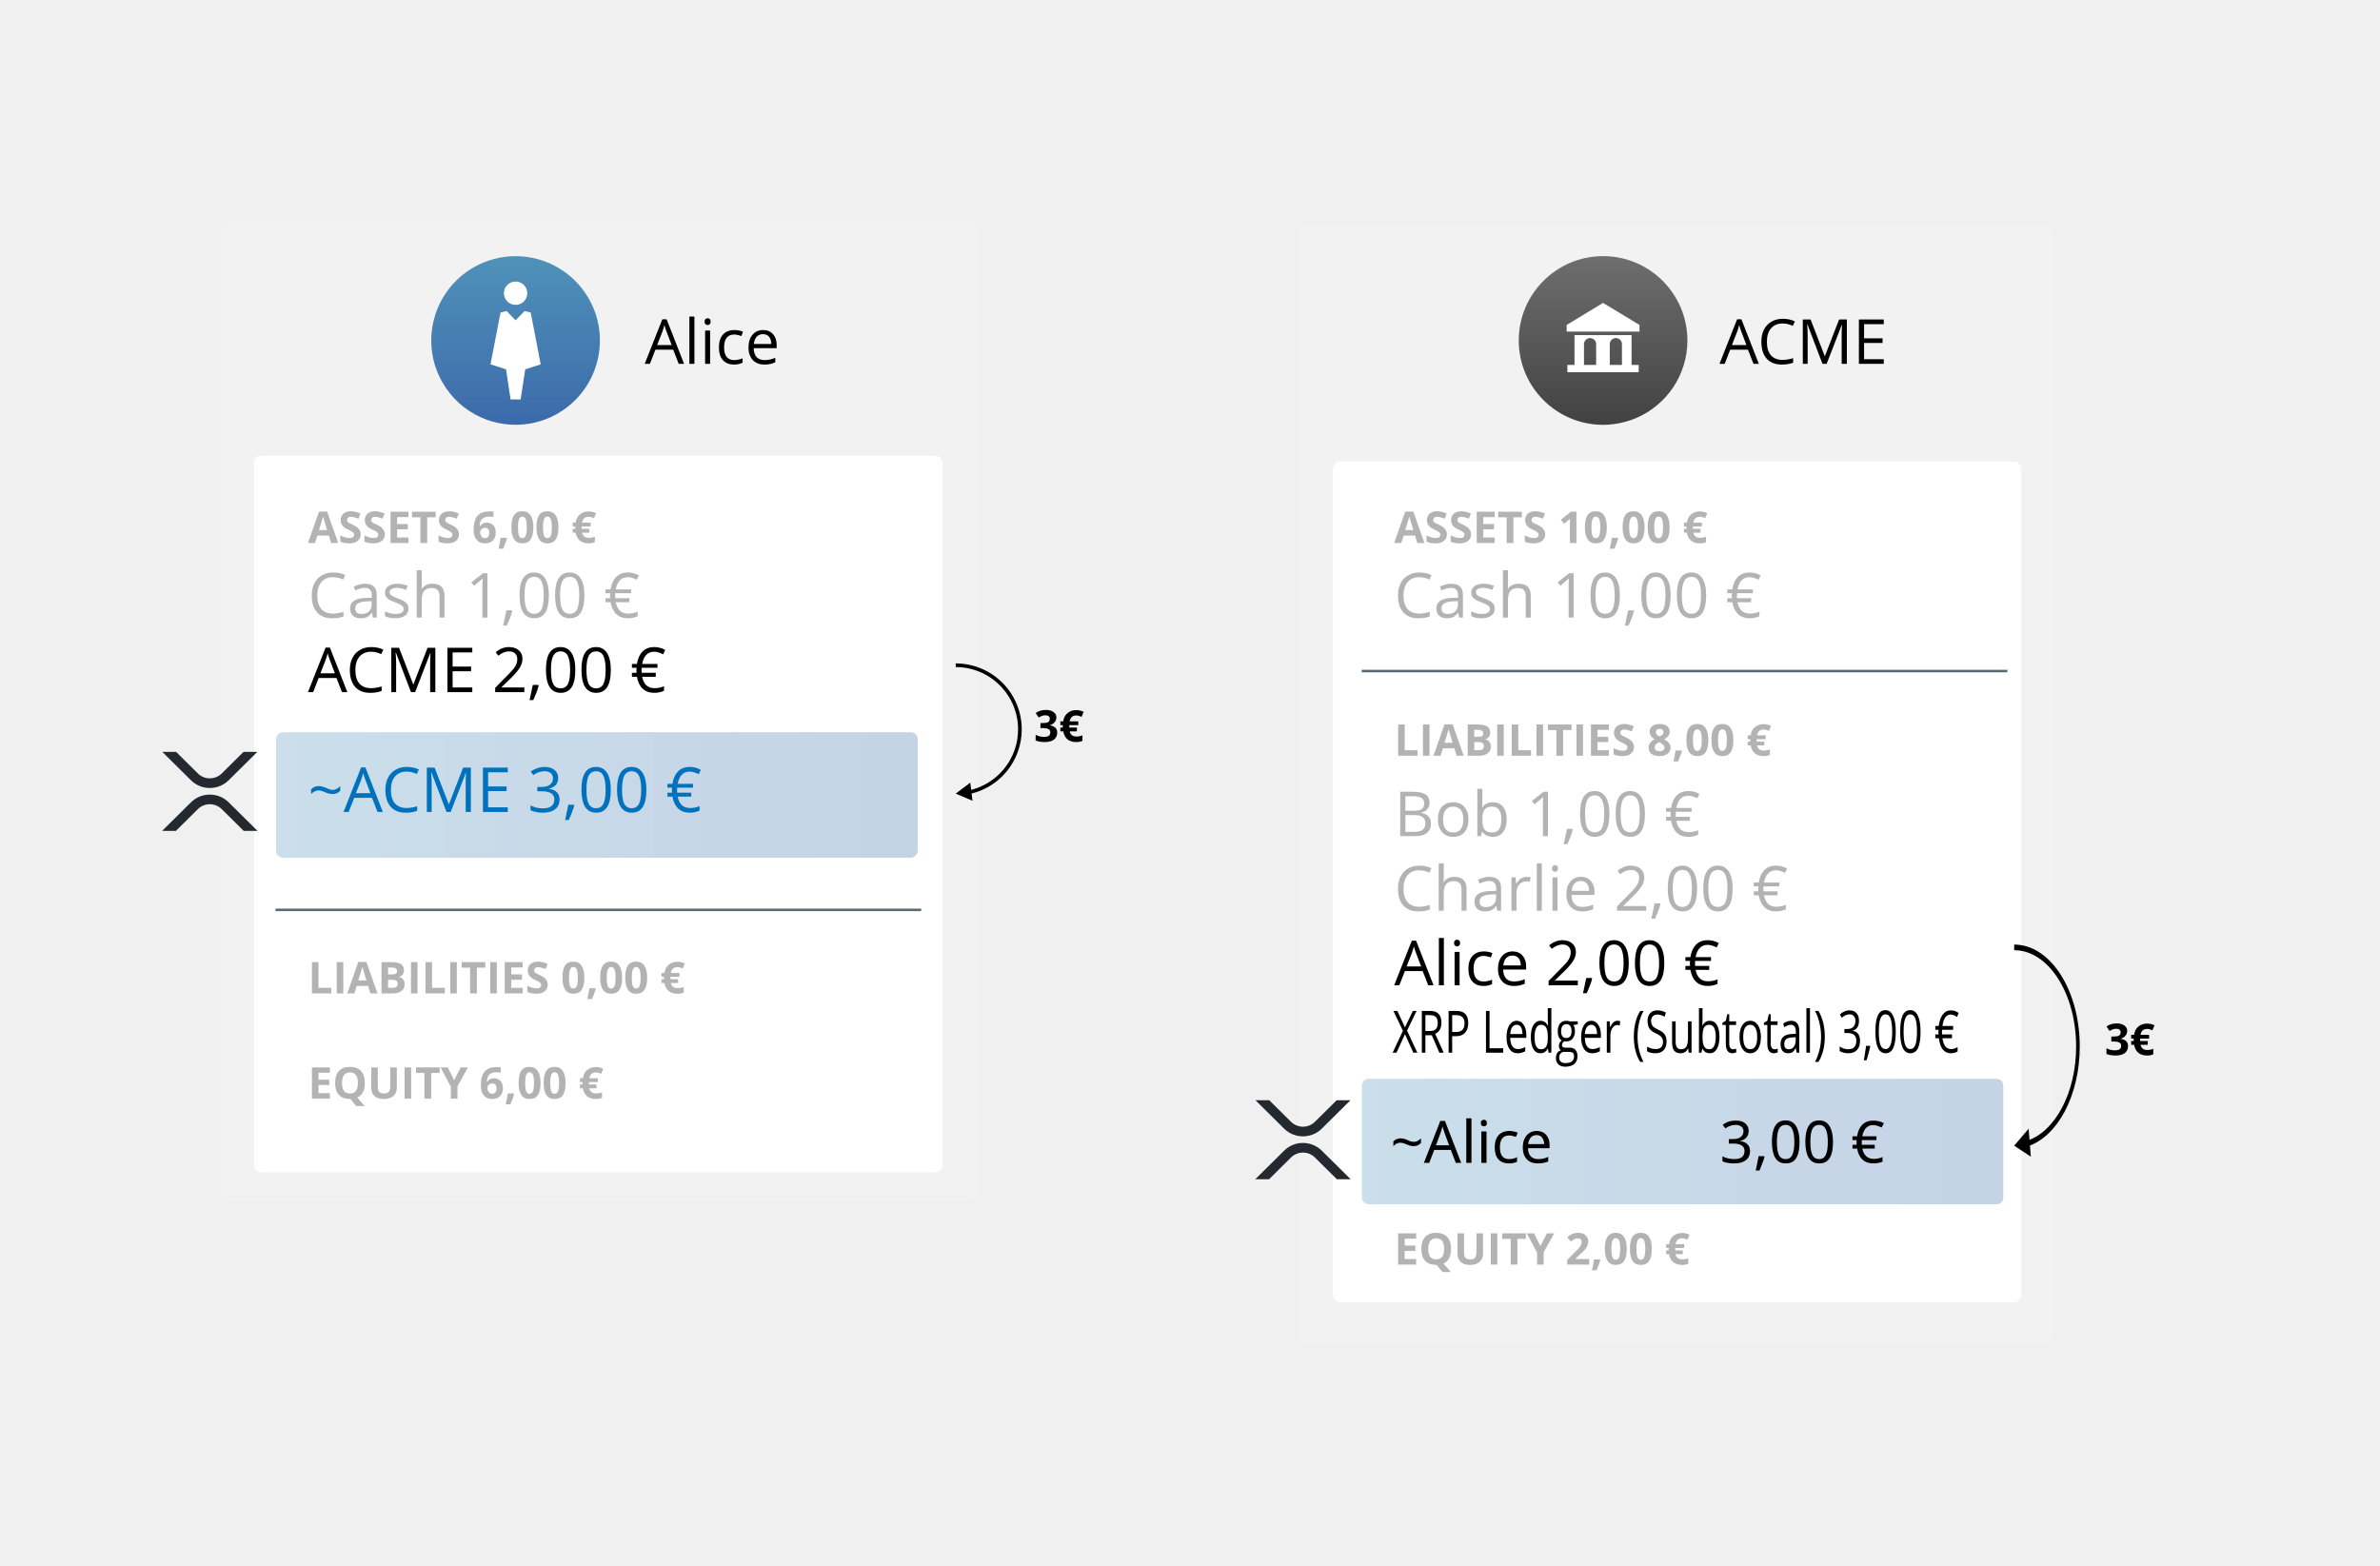
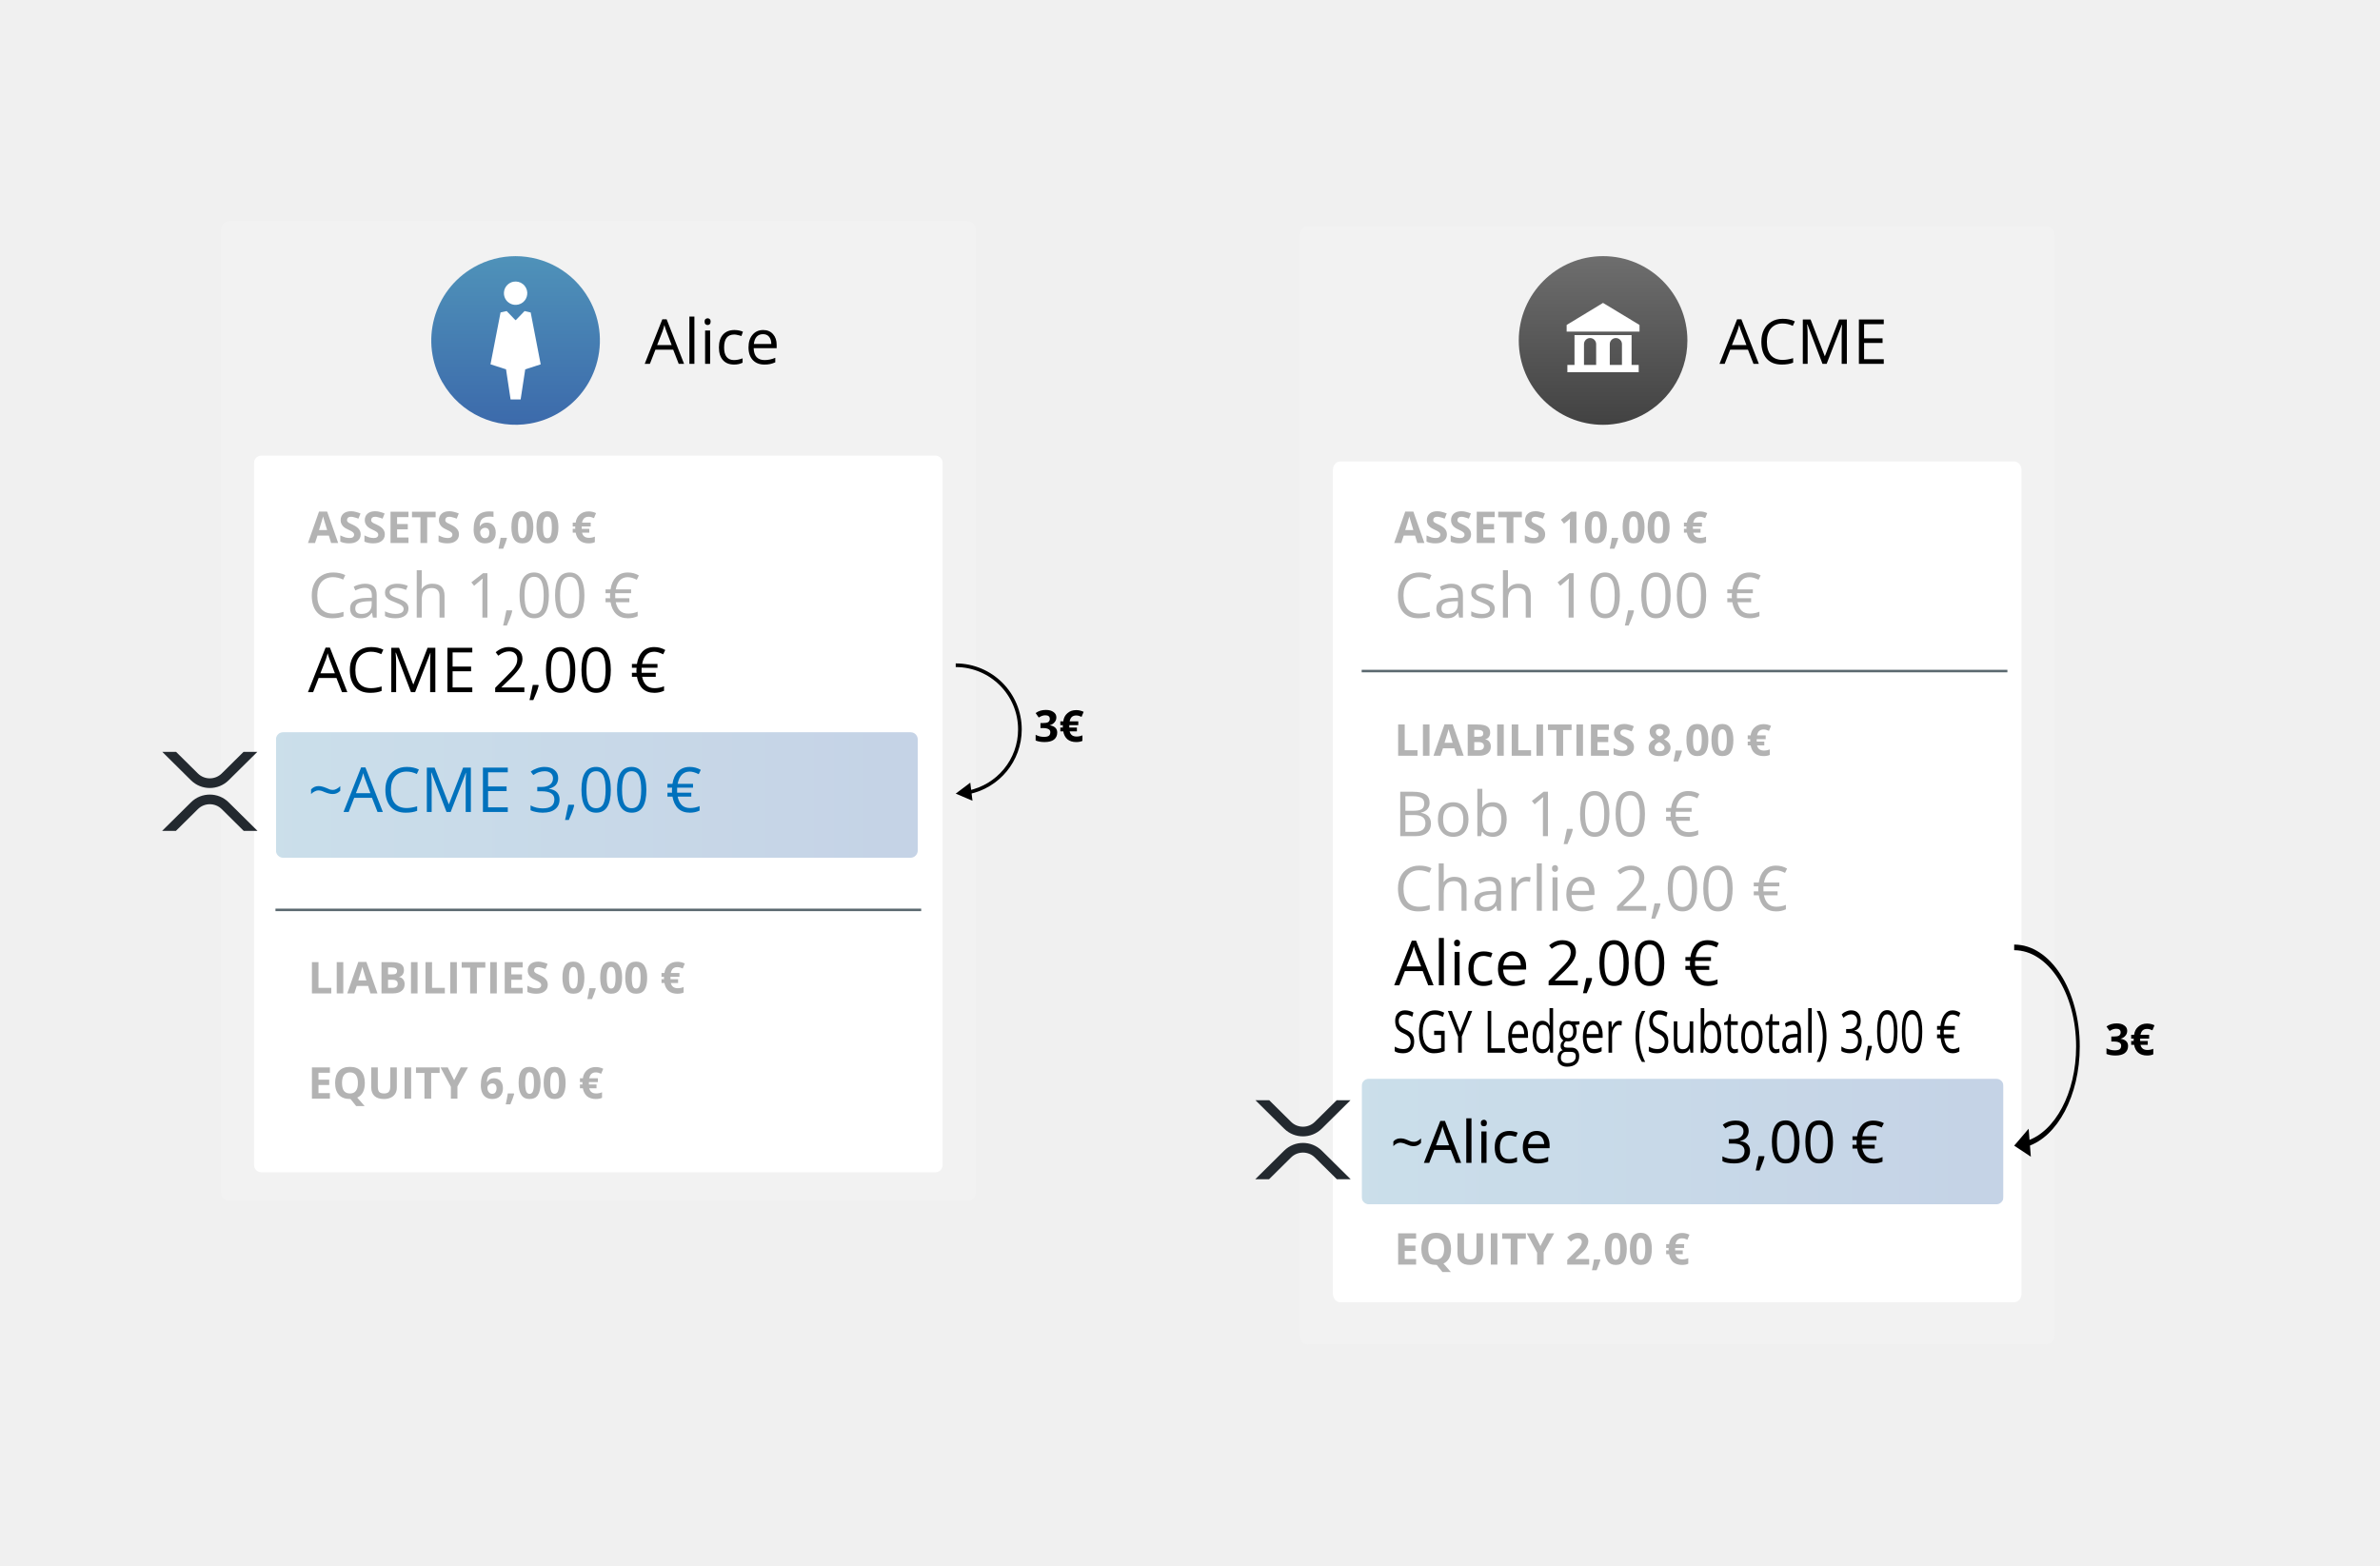
<svg xmlns="http://www.w3.org/2000/svg" width="215.317mm" height="141.622mm" viewBox="0 0 215.317 141.622" version="1.1" id="svg5080">
  <defs id="defs5074">
    <clipPath clipPathUnits="userSpaceOnUse" id="clipPath9288">
      <path d="M 0,3093.309 H 3457.466 V 0 H 0 Z" id="path9290" />
    </clipPath>
    <clipPath clipPathUnits="userSpaceOnUse" id="clipPath9226">
      <path d="M 0,3093.309 H 3457.466 V 0 H 0 Z" id="path9228" />
    </clipPath>
    <clipPath clipPathUnits="userSpaceOnUse" id="clipPath9238">
      <path d="M 928.034,440.206 H 1103.6 V 405.845 H 928.034 Z" id="path9240" />
    </clipPath>
    <linearGradient x1="0" y1="0" x2="1" y2="0" gradientUnits="userSpaceOnUse" gradientTransform="matrix(175.567,0,0,-175.567,928.0344,423.0254)" spreadMethod="pad" id="linearGradient9246">
      <stop style="stop-opacity:1;stop-color:#4f92b9" offset="0" id="stop9248" />
      <stop style="stop-opacity:1;stop-color:#3c6aab" offset="1" id="stop9250" />
    </linearGradient>
    <clipPath clipPathUnits="userSpaceOnUse" id="clipPath9168">
      <path d="M 0,3093.309 H 3457.466 V 0 H 0 Z" id="path9170" />
    </clipPath>
    <clipPath clipPathUnits="userSpaceOnUse" id="clipPath9176">
      <path d="M 1225.03,366.206 H 1400.6 V 331.845 H 1225.03 Z" id="path9178" />
    </clipPath>
    <linearGradient x1="0" y1="0" x2="1" y2="0" gradientUnits="userSpaceOnUse" gradientTransform="matrix(175.567,0,0,-175.567,1225.034,349.0254)" spreadMethod="pad" id="linearGradient9184">
      <stop style="stop-opacity:1;stop-color:#4f92b9" offset="0" id="stop9186" />
      <stop style="stop-opacity:1;stop-color:#3c6aab" offset="1" id="stop9188" />
    </linearGradient>
    <clipPath clipPathUnits="userSpaceOnUse" id="clipPath9144">
      <path d="M 0,3093.309 H 3457.466 V 0 H 0 Z" id="path9146" />
    </clipPath>
    <clipPath clipPathUnits="userSpaceOnUse" id="clipPath9066">
      <path d="M 0,3093.309 H 3457.466 V 0 H 0 Z" id="path9068" />
    </clipPath>
    <clipPath clipPathUnits="userSpaceOnUse" id="clipPath9074">
      <path d="m 986.727,562.79 h 28.503 v -38.161 h -28.503 z" id="path9076" />
    </clipPath>
    <clipPath clipPathUnits="userSpaceOnUse" id="clipPath9078">
      <path d="m 1015.232,539.385 c -1.8,-4.908 -5.272,-9.237 -10.169,-12.045 -2.401,-1.372 -4.93,-2.261 -7.502,-2.711 l -5.337,6.59 -0.632,4.18 -4.865,5.433 8.691,12.378 -3.869,4.629 4.019,4.951 z" id="path9080" />
    </clipPath>
    <mask maskUnits="userSpaceOnUse" x="0" y="0" width="1" height="1" id="mask9092">
      <g id="g9094">
        <g id="g9096">
          <g id="g9098">
            <g id="g9100">
              <path d="M -32768,32767 H 32767 V -32768 H -32768 Z" style="fill:url(#linearGradient9086);stroke:none" id="path9102" />
            </g>
          </g>
        </g>
      </g>
    </mask>
    <linearGradient x1="0" y1="0" x2="1" y2="0" gradientUnits="userSpaceOnUse" gradientTransform="matrix(23.04464,-23.04464,-23.04464,-23.04464,986.5258,553.748)" spreadMethod="pad" id="linearGradient9086">
      <stop style="stop-opacity:1;stop-color:#ffffff" offset="0" id="stop9088" />
      <stop style="stop-opacity:0;stop-color:#ffffff" offset="1" id="stop9090" />
    </linearGradient>
    <linearGradient x1="0" y1="0" x2="1" y2="0" gradientUnits="userSpaceOnUse" gradientTransform="matrix(23.04464,-23.04464,-23.04464,-23.04464,986.5258,553.748)" spreadMethod="pad" id="linearGradient9104">
      <stop style="stop-opacity:1;stop-color:#000000" offset="0" id="stop9106" />
      <stop style="stop-opacity:1;stop-color:#000000" offset="1" id="stop9108" />
    </linearGradient>
    <linearGradient x1="0" y1="0" x2="1" y2="0" gradientUnits="userSpaceOnUse" gradientTransform="matrix(0,-46.13,-46.13,0,993.5915,570.4147)" spreadMethod="pad" id="linearGradient9054">
      <stop style="stop-opacity:1;stop-color:#4f92b9" offset="0" id="stop9056" />
      <stop style="stop-opacity:1;stop-color:#3c6aab" offset="1" id="stop9058" />
    </linearGradient>
    <clipPath clipPathUnits="userSpaceOnUse" id="clipPath8972">
      <path d="M 0,3093.309 H 3457.466 V 0 H 0 Z" id="path8974" />
    </clipPath>
    <clipPath clipPathUnits="userSpaceOnUse" id="clipPath8980">
      <path d="m 1281.1,551.6 h 31.96 v -27.15 h -31.96 z" id="path8982" />
    </clipPath>
    <clipPath clipPathUnits="userSpaceOnUse" id="clipPath8984">
      <path d="m 1313.065,540.41 c -2.68,-8.52 -10.17,-14.9 -19.28,-15.96 l -12.48,14.22 2.26,1.68 -0.06,6.65 -2.4,2.78 19.93,1.82 z" id="path8986" />
    </clipPath>
    <mask maskUnits="userSpaceOnUse" x="0" y="0" width="1" height="1" id="mask8998">
      <g id="g9000">
        <g id="g9002">
          <g id="g9004">
            <g id="g9006">
              <path d="M -32768,32767 H 32767 V -32768 H -32768 Z" style="fill:url(#linearGradient8992);stroke:none" id="path9008" />
            </g>
          </g>
        </g>
      </g>
    </mask>
    <linearGradient x1="0" y1="0" x2="1" y2="0" gradientUnits="userSpaceOnUse" gradientTransform="matrix(22.50555,-22.50555,-22.50555,-22.50555,1283.59,552.2647)" spreadMethod="pad" id="linearGradient8992">
      <stop style="stop-opacity:1;stop-color:#ffffff" offset="0" id="stop8994" />
      <stop style="stop-opacity:0;stop-color:#ffffff" offset="1" id="stop8996" />
    </linearGradient>
    <linearGradient x1="0" y1="0" x2="1" y2="0" gradientUnits="userSpaceOnUse" gradientTransform="matrix(22.50555,-22.50555,-22.50555,-22.50555,1283.59,552.2647)" spreadMethod="pad" id="linearGradient9010">
      <stop style="stop-opacity:1;stop-color:#000000" offset="0" id="stop9012" />
      <stop style="stop-opacity:1;stop-color:#000000" offset="1" id="stop9014" />
    </linearGradient>
    <linearGradient x1="0" y1="0" x2="1" y2="0" gradientUnits="userSpaceOnUse" gradientTransform="matrix(0,-46.14001,-46.14001,0,1291.07,570.4197)" spreadMethod="pad" id="linearGradient8960">
      <stop style="stop-opacity:1;stop-color:#6e6e6e" offset="0" id="stop8962" />
      <stop style="stop-opacity:1;stop-color:#424242" offset="1" id="stop8964" />
    </linearGradient>
    <clipPath clipPathUnits="userSpaceOnUse" id="clipPath8936">
      <path d="M 0,3093.309 H 3457.466 V 0 H 0 Z" id="path8938" />
    </clipPath>
  </defs>
  <g id="layer1" transform="translate(434.7985,156.2013)">
    <g id="g8626" transform="matrix(0.3307278,0,0,-0.3463799,-249.6719,-34.57943)">
      <path d="m 0,0 h -202.031 c -1.205,0 -2.181,0.977 -2.181,2.181 v 287.678 c 0,1.204 0.976,2.181 2.181,2.181 L 0,292.04 c 1.205,0 2.181,-0.977 2.181,-2.181 V 2.181 C 2.181,0.977 1.205,0 0,0" style="fill:#f2f2f2;fill-opacity:1;fill-rule:nonzero;stroke:none" id="path8628" />
    </g>
    <g id="g9148-5" transform="matrix(0.3307292,0,0,-0.3879851,-252.5773,-38.38584)">
      <path d="m 0,0 h -184.362 c -1.104,0 -2,0.895 -2,2 v 192.055 c 0,1.105 0.896,2 2,2 H 0 c 1.104,0 2,-0.895 2,-2 V 2 C 2,0.895 1.104,0 0,0" style="fill:#ffffff;fill-opacity:1;fill-rule:nonzero;stroke:none" id="path9150-6" />
    </g>
    <g transform="matrix(0.3307292,0,0,-0.3307292,-716.7632,55.62714)" id="g8932">
      <g id="g8934" clip-path="url(#clipPath8936)">
        <g id="g8940" transform="translate(1117.198,311.9666)">
          <path d="m 0,0 h -201.949 c -1.227,0 -2.222,0.995 -2.222,2.222 v 263.606 c 0,1.227 0.995,2.222 2.222,2.222 L 0,268.05 c 1.227,0 2.222,-0.995 2.222,-2.222 V 2.222 C 2.222,0.995 1.227,0 0,0" style="fill:#f2f2f2;fill-opacity:1;fill-rule:nonzero;stroke:none" id="path8942" />
        </g>
      </g>
    </g>
    <text y="-123.281" x="-279.24" style="font-variant:normal;font-weight:normal;font-stretch:normal;font-size:3.969px;line-height:0%;font-family:'Open Sans';-inkscape-font-specification:OpenSans;writing-mode:lr-tb;fill:#000000;fill-opacity:1;fill-rule:nonzero;stroke:none;stroke-width:0.331" id="text8944">
      <tspan x="-279.24 -275.681 -272.134 -267.057" y="-123.281" id="tspan8946" style="font-size:5.622px;line-height:1.25;stroke-width:0.331">ACME</tspan>
    </text>
    <g transform="matrix(0.3307292,0,0,-0.3307292,-716.7632,55.62714)" id="g8948">
      <g id="g8950">
        <g id="g8956">
          <g id="g8958">
            <path d="m 1268.005,547.349 c 0,-12.739 10.33,-23.069 23.059,-23.069 v 0 c 0.92,0 1.831,0.05 2.72,0.17 v 0 c 9.111,1.06 16.601,7.44 19.281,15.959 v 0 c 0.699,2.191 1.07,4.52 1.07,6.94 v 0 c 0,12.741 -10.33,23.071 -23.071,23.071 v 0 c -12.729,0 -23.059,-10.33 -23.059,-23.071" style="fill:url(#linearGradient8960);stroke:none" id="path8966" />
          </g>
        </g>
      </g>
    </g>
    <g transform="matrix(0.3307292,0,0,-0.3307292,-716.7632,55.62714)" id="g8968">
      <g id="g8970" clip-path="url(#clipPath8972)">
        <g id="g8976">
          <g id="g8978" />
          <g id="g9016">
            <g clip-path="url(#clipPath8980)" id="g9018" style="opacity:0.3">
              <g id="g9020">
                <g clip-path="url(#clipPath8984)" id="g9022">
                  <g id="g9024">
                    <g id="g9026" />
                    <g mask="url(#mask8998)" id="g9028">
                      <g id="g9030">
                        <path d="m 1313.065,540.41 c -2.68,-8.52 -10.17,-14.9 -19.28,-15.96 l -12.48,14.22 2.26,1.68 -0.06,6.65 -2.4,2.78 19.93,1.82 z" style="fill:url(#linearGradient9010);stroke:none" id="path9032" />
                      </g>
                    </g>
                  </g>
                </g>
              </g>
            </g>
          </g>
        </g>
        <g id="g9034" transform="translate(1296.229,540.665)">
          <path d="m 0,0 h -3.326 v 5.687 c 0,0.917 0.746,1.664 1.663,1.664 C -0.746,7.351 0,6.605 0,5.687 Z m -7.056,0 h -3.326 v 5.687 c 0,0.917 0.746,1.664 1.663,1.664 0.917,0 1.663,-0.746 1.663,-1.664 z m -5.921,8.153 V 0 h -1.95 V -1.997 H 4.585 V 0 h -1.95 v 8.153 z" style="fill:#ffffff;fill-opacity:1;fill-rule:nonzero;stroke:none" id="path9036" />
        </g>
        <g id="g9038" transform="translate(1291.054,557.6298)">
          <path d="M 0,0 -9.95,-6.031 V -7.852 H 9.979 v 1.821 z" style="fill:#ffffff;fill-opacity:1;fill-rule:nonzero;stroke:none" id="path9040" />
        </g>
      </g>
    </g>
    <g transform="matrix(0.3307292,0,0,-0.3307292,-716.7632,55.62714)" id="g9042">
      <g id="g9044">
        <g id="g9050">
          <g id="g9052">
            <path d="m 982.119,567.355 c -11.049,-6.333 -14.864,-20.425 -8.541,-31.474 v 0 h 0.011 C 978.55,527.222 988.27,523 997.561,524.629 v 0 c 2.572,0.45 5.101,1.339 7.501,2.711 v 0 c 4.898,2.808 8.37,7.137 10.17,12.045 v 0 c 2.272,6.173 1.898,13.278 -1.629,19.429 v 0 c 0,0.011 -0.01,0.011 -0.01,0.011 v 0 c -4.26,7.432 -12.029,11.59 -20.022,11.59 v 0 c -3.89,0 -7.835,-0.986 -11.452,-3.06" style="fill:url(#linearGradient9054);stroke:none" id="path9060" />
          </g>
        </g>
      </g>
    </g>
    <g transform="matrix(0.3307292,0,0,-0.3307292,-716.7632,55.62714)" id="g9062">
      <g id="g9064" clip-path="url(#clipPath9066)">
        <g id="g9070">
          <g id="g9072" />
          <g id="g9110">
            <g clip-path="url(#clipPath9074)" id="g9112" style="opacity:0.2">
              <g id="g9114">
                <g clip-path="url(#clipPath9078)" id="g9116">
                  <g id="g9118">
                    <g id="g9120" />
                    <g mask="url(#mask9092)" id="g9122">
                      <g id="g9124">
                        <path d="m 1015.232,539.385 c -1.8,-4.908 -5.272,-9.237 -10.169,-12.045 -2.401,-1.372 -4.93,-2.261 -7.502,-2.711 l -5.337,6.59 -0.632,4.18 -4.865,5.433 8.691,12.378 -3.869,4.629 4.019,4.951 z" style="fill:url(#linearGradient9104);stroke:none" id="path9126" />
                      </g>
                    </g>
                  </g>
                </g>
              </g>
            </g>
          </g>
        </g>
        <g id="g9128" transform="translate(993.0132,563.4263)">
          <path d="M 0,0 C 0.891,0.164 1.852,-0.062 2.557,-0.635 3.274,-1.183 3.717,-2.055 3.775,-2.951 3.814,-3.76 3.557,-4.594 3.021,-5.21 2.472,-5.876 1.631,-6.282 0.771,-6.329 c -0.803,-0.06 -1.625,0.217 -2.238,0.738 -0.834,0.676 -1.269,1.803 -1.115,2.865 C -2.439,-1.384 -1.325,-0.227 0,0" style="fill:#ffffff;fill-opacity:1;fill-rule:nonzero;stroke:none" id="path9130" />
        </g>
        <g id="g9132" transform="translate(989.4796,555.0194)">
          <path d="M 0,0 C 0.555,0.134 1.115,0.247 1.673,0.372 2.287,-0.263 2.901,-0.9 3.514,-1.535 3.72,-1.739 3.898,-1.972 4.139,-2.137 c 0.804,0.845 1.611,1.688 2.433,2.515 0.553,-0.148 1.12,-0.234 1.67,-0.389 0.901,-4.729 1.834,-9.452 2.737,-14.181 -1.41,-0.46 -2.82,-0.918 -4.229,-1.378 -0.416,-2.743 -0.84,-5.486 -1.259,-8.23 -0.916,-0.005 -1.832,-0.002 -2.748,0 -0.415,2.745 -0.831,5.489 -1.242,8.234 -1.418,0.456 -2.836,0.915 -4.252,1.377 C -1.834,-9.459 -0.925,-4.728 0,0" style="fill:#ffffff;fill-opacity:1;fill-rule:nonzero;stroke:none" id="path9134" />
        </g>
      </g>
    </g>
    <text y="-123.281" x="-376.474" style="font-variant:normal;font-weight:normal;font-stretch:normal;font-size:3.969px;line-height:0%;font-family:'Open Sans';-inkscape-font-specification:OpenSans;writing-mode:lr-tb;fill:#000000;fill-opacity:1;fill-rule:nonzero;stroke:none;stroke-width:0.331" id="text9136">
      <tspan x="-376.474 -372.915 -371.493 -370.07 -367.394" y="-123.281" id="tspan9138" style="font-size:5.622px;line-height:1.25;stroke-width:0.331">Alice</tspan>
    </text>
    <g id="g9148" transform="matrix(0.3307292,0,0,-0.3307292,-350.1815,-50.14167)">
      <path d="m 0,0 h -184.362 c -1.104,0 -2,0.895 -2,2 v 192.055 c 0,1.105 0.896,2 2,2 H 0 c 1.104,0 2,-0.895 2,-2 V 2 C 2,0.895 1.104,0 0,0" style="fill:#ffffff;fill-opacity:1;fill-rule:nonzero;stroke:none" id="path9150" />
    </g>
    <g id="g9152" transform="matrix(0.3307292,0,0,-0.3307292,-311.6086,-95.4895)">
      <path d="M 0,0 H 176.635" style="fill:none;stroke:#5b6970;stroke-width:0.689;stroke-linecap:butt;stroke-linejoin:miter;stroke-miterlimit:10;stroke-dasharray:none;stroke-opacity:1" id="path9154" />
    </g>
    <text y="-107.076" x="-308.668" style="font-variant:normal;font-weight:bold;font-stretch:normal;font-size:3.969px;line-height:0%;font-family:'Open Sans';-inkscape-font-specification:OpenSans-Bold;writing-mode:lr-tb;fill:#b3b3b3;fill-opacity:1;fill-rule:nonzero;stroke:none;stroke-width:0.331" id="text9156">
      <tspan x="-308.668 -305.533 -302.949 -300.365 -297.746 -295.051 -292.467 -272.367 -269.704 -267.04 -265.493 -262.83 -260.167 -258.738" y="-107.076" id="tspan9158" style="font-size:3.969px;line-height:1.25;stroke-width:0.331">ASSETS 10,00 €</tspan>
    </text>
    <text y="-100.329" x="-308.668" style="font-variant:normal;font-weight:normal;font-stretch:normal;font-size:3.969px;line-height:0%;font-family:'Open Sans';-inkscape-font-specification:OpenSans;writing-mode:lr-tb;fill:#b3b3b3;fill-opacity:1;fill-rule:nonzero;stroke:none;stroke-width:0.331" id="text9160">
      <tspan x="-308.668 -305.12 -301.994 -299.312 -295.86 -275.096 -271.88 -268.664 -267.286 -264.07 -260.854 -259.393" y="-100.329" id="tspan9162" style="font-size:5.622px;line-height:1.25;stroke-width:0.331">Cash 10,00 €</tspan>
    </text>
    <g id="g9164" transform="matrix(0.3307292,0,0,-0.3307292,-716.7632,62.50631)">
      <g id="g9166" clip-path="url(#clipPath9168)">
        <g id="g9172">
          <g id="g9174" />
          <g id="g9190">
            <g clip-path="url(#clipPath9176)" id="g9192" style="opacity:0.3">
              <g id="g9194">
                <g id="g9196">
                  <g id="g9198">
                    <g id="g9200">
                      <path d="m 1398.601,331.845 h -171.567 c -1.104,0 -2,0.895 -2,2 v 30.361 c 0,1.104 0.896,2 2,2 h 171.567 c 1.105,0 2,-0.896 2,-2 v -30.361 c 0,-1.105 -0.895,-2 -2,-2" style="fill:url(#linearGradient9184);stroke:none" id="path9202" />
                    </g>
                  </g>
                </g>
              </g>
            </g>
          </g>
        </g>
      </g>
    </g>
    <text y="-87.83" x="-308.668" style="font-variant:normal;font-weight:bold;font-stretch:normal;font-size:3.969px;line-height:0%;font-family:'Open Sans';-inkscape-font-specification:OpenSans-Bold;writing-mode:lr-tb;fill:#b3b3b3;fill-opacity:1;fill-rule:nonzero;stroke:none;stroke-width:0.331" id="text9204">
      <tspan x="-308.668 -306.029 -304.318 -301.183 -298.119 -296.408 -293.769 -292.059 -289.364 -287.653 -285.034 -282.45 -269.376 -266.713 -265.165 -262.502 -259.839 -258.41" y="-87.83" id="tspan9206" style="font-size:3.969px;line-height:1.25;stroke-width:0.331">LIABILITIES 8,00 €</tspan>
    </text>
    <text style="font-variant:normal;font-weight:normal;font-stretch:normal;font-size:3.969px;line-height:0%;font-family:'Open Sans';-inkscape-font-specification:OpenSans;writing-mode:lr-tb;fill:#0071bc;fill-opacity:1;fill-rule:nonzero;stroke:none;stroke-width:0.331" id="text9208" x="-308.668" y="-80.554">
      <tspan x="-308.668 -305.025 -301.629 -298.182 -271.881 -268.665 -267.288 -264.072 -260.856 -259.394" y="-80.554" id="tspan9210" style="font-size:5.622px;line-height:1.25;fill:#b3b3b3;stroke-width:0.331">Bob 1,00 €</tspan>
      <tspan x="-308.668 -305.12 -301.668 -298.542 -296.248 -294.826 -293.403 -290.249 -271.881 -268.665 -267.288 -264.072 -260.856 -259.394" y="-73.807" id="tspan9212" style="font-size:5.622px;line-height:1.25;fill:#b3b3b3;stroke-width:0.331">Charlie 2,00 €</tspan>
      <tspan x="-308.668 -305.109 -303.686 -302.264 -299.588 -296.434 -271.881 -268.665 -267.288 -264.072 -260.856 -259.394" y="-67.06" id="tspan9214" style="font-size:5.622px;line-height:1.25;fill:#000000;stroke-width:0.331">Alice 2,00 €</tspan>
      <tspan x="-308.668 -308.668 -305.109 -303.686 -302.264 -299.588 -296.434 -271.881 -268.665 -267.288 -264.072 -260.856 -259.394" y="-67.06 -67.06" style="font-size:5.622px;line-height:1.25;fill:#000000;stroke-width:0.331" id="tspan14317"> </tspan>
      <tspan id="tspan9216" x="-308.668" y="4.279" style="font-size:5.622px;line-height:1.25;stroke-width:0.331"> </tspan>
    </text>
    <text style="font-variant:normal;font-weight:bold;font-stretch:normal;font-size:3.969px;line-height:0%;font-family:'Open Sans';-inkscape-font-specification:OpenSans-Bold;writing-mode:lr-tb;fill:#b3b3b3;fill-opacity:1;fill-rule:nonzero;stroke:none;stroke-width:0.331" id="text9218" x="-308.668" y="-41.793">
      <tspan x="-308.668 -306.049 -302.493 -299.095 -297.385 -294.69 -291.817 -270.036 -267.373 -265.825 -263.162 -260.499 -259.07" y="-41.793" id="tspan9220" style="font-size:3.969px;line-height:1.25;stroke-width:0.331">EQUITY 2,00 €</tspan>
    </text>
    <g transform="matrix(0.3307292,0,0,-0.3307292,-716.7632,55.62714)" id="g9222">
      <g id="g9224" clip-path="url(#clipPath9226)">
        <g id="g9230" transform="translate(927.9063,391.5895)">
          <path d="M 0,0 H 176.634" style="fill:none;stroke:#5b6970;stroke-width:0.689;stroke-linecap:butt;stroke-linejoin:miter;stroke-miterlimit:10;stroke-dasharray:none;stroke-opacity:1" id="path9232" />
        </g>
        <g id="g9234">
          <g id="g9236" />
          <g id="g9252">
            <g clip-path="url(#clipPath9238)" id="g9254" style="opacity:0.3">
              <g id="g9256">
                <g id="g9258">
                  <g id="g9260">
                    <g id="g9262">
                      <path d="M 1101.601,405.845 H 930.034 c -1.104,0 -2,0.895 -2,2 v 30.361 c 0,1.104 0.896,2 2,2 h 171.567 c 1.105,0 2,-0.896 2,-2 v -30.361 c 0,-1.105 -0.895,-2 -2,-2" style="fill:url(#linearGradient9246);stroke:none" id="path9264" />
                    </g>
                  </g>
                </g>
              </g>
            </g>
          </g>
        </g>
      </g>
    </g>
    <text y="-107.076" x="-406.937" style="font-variant:normal;font-weight:bold;font-stretch:normal;font-size:3.969px;line-height:0%;font-family:'Open Sans';-inkscape-font-specification:OpenSans-Bold;writing-mode:lr-tb;fill:#b3b3b3;fill-opacity:1;fill-rule:nonzero;stroke:none;stroke-width:0.331" id="text9266">
      <tspan x="-406.937 -403.802 -401.218 -398.634 -396.015 -393.32 -390.736 -367.976 -365.313 -363.765 -361.102 -358.439 -357.01" y="-107.076" id="tspan9268" style="font-size:3.969px;line-height:1.25;stroke-width:0.331">ASSETS 6,00 €</tspan>
    </text>
    <text y="-100.329" x="-406.937" style="font-variant:normal;font-weight:normal;font-stretch:normal;font-size:3.969px;line-height:0%;font-family:'Open Sans';-inkscape-font-specification:OpenSans;writing-mode:lr-tb;fill:#0071bc;fill-opacity:1;fill-rule:nonzero;stroke:none;stroke-width:0.331" id="text9270">
      <tspan x="-406.937 -403.389 -400.263 -397.581 -394.129 -370.15 -366.934 -365.557 -362.341 -359.125 -357.663" y="-100.329" id="tspan9272" style="font-size:5.622px;line-height:1.25;fill:#b3b3b3;fill-opacity:1;stroke-width:0.331">Cash 1,00 €</tspan>
      <tspan x="-406.937 -403.378 -399.83 -394.753 -391.627 -370.15 -366.934 -365.557 -362.341 -359.125 -357.663" y="-93.582" id="tspan9274" style="font-size:5.622px;line-height:1.25;fill:#000000;fill-opacity:1;stroke-width:0.331">ACME 2,00 €</tspan>
      <tspan x="-406.937 -403.721 -400.162 -396.614 -391.537 -388.411 -371.611 -368.395 -367.017 -363.801 -360.585 -359.123 -355.806" y="-82.736" id="tspan9276" style="font-size:5.622px;line-height:1.25;fill:#0071bc;fill-opacity:1;stroke-width:0.331">~ACME 3,00 €</tspan>
    </text>
    <text y="-66.33" x="-406.937" style="font-variant:normal;font-weight:bold;font-stretch:normal;font-size:3.969px;line-height:0%;font-family:'Open Sans';-inkscape-font-specification:OpenSans-Bold;writing-mode:lr-tb;fill:#b3b3b3;fill-opacity:1;fill-rule:nonzero;stroke:none;stroke-width:0.331" id="text9278">
      <tspan x="-406.937 -404.298 -402.587 -399.452 -396.388 -394.677 -392.038 -390.328 -387.633 -385.922 -383.303 -380.719 -368.306 -365.643 -364.095 -361.432 -358.769 -357.34" y="-66.33" id="tspan9280" style="font-size:3.969px;line-height:1.25;stroke-width:0.331">LIABILITIES 0,00 €</tspan>
      <tspan x="-406.937 -404.318 -400.762 -397.364 -395.654 -392.959 -390.086 -368.305 -365.642 -364.094 -361.431 -358.768 -357.339" y="-56.805" id="tspan9282" style="font-size:3.969px;line-height:1.25;stroke-width:0.331">EQUITY 6,00 €</tspan>
    </text>
    <g id="g9284" transform="matrix(0.3284829,0,0,-0.5107919,-713.5904,124.3906)">
      <g id="g9286" clip-path="url(#clipPath9288)">
        <g id="g9292" transform="translate(1407.033,346.7704)">
          <path d="m 0,0 c 7.985,1.65 13.988,8.722 13.988,17.196 0,9.698 -7.862,17.56 -17.56,17.56" style="fill:none;stroke:#000000;stroke-width:1;stroke-linecap:butt;stroke-linejoin:miter;stroke-miterlimit:10;stroke-dasharray:none;stroke-opacity:1" id="path9294" />
        </g>
        <g id="g9296" transform="translate(1408.049,344.4556)">
          <path d="M 0,0 -4.588,1.951 -0.605,4.95 Z" style="fill:#000000;fill-opacity:1;fill-rule:nonzero;stroke:none" id="path9298" />
        </g>
      </g>
    </g>
    <text y="-89.096" x="-341.26" style="font-variant:normal;font-weight:bold;font-stretch:normal;font-size:3.969px;line-height:0%;font-family:'Open Sans';-inkscape-font-specification:OpenSans-Bold;writing-mode:lr-tb;fill:#000000;fill-opacity:1;fill-rule:nonzero;stroke:none;stroke-width:0.331" id="text9300">
      <tspan x="-341.26 -338.597" y="-89.096" id="tspan9302" style="font-size:3.969px;line-height:1.25;stroke-width:0.331">3€</tspan>
    </text>
    <text xml:space="preserve" style="font-style:normal;font-weight:normal;font-size:3.969px;line-height:0%;font-family:sans-serif;letter-spacing:0px;word-spacing:0px;fill:#000000;fill-opacity:1;stroke:none;stroke-width:0.331px;stroke-linecap:butt;stroke-linejoin:miter;stroke-opacity:1" x="-299.242" y="-58.214" id="text14309">
      <tspan id="tspan14311" x="-299.242" y="-58.214" style="font-size:10.583px;line-height:1.25;stroke-width:0.331px"> </tspan>
    </text>
    <text xml:space="preserve" style="font-style:normal;font-variant:normal;font-weight:normal;font-stretch:normal;font-size:3.969px;line-height:0%;font-family:sans-serif;-inkscape-font-specification:'sans-serif, Normal';text-align:start;letter-spacing:0px;word-spacing:0px;writing-mode:lr-tb;text-anchor:start;fill:#000000;fill-opacity:1;stroke:none;stroke-width:0.331px;stroke-linecap:butt;stroke-linejoin:miter;stroke-opacity:1" x="-309.009" y="-50.991" id="text14313">
      <tspan id="tspan14315" x="-309.009" y="-50.991" style="font-size:5.292px;line-height:1.25;stroke-width:0.331px">~Alice           3,00 €</tspan>
    </text>
    <text xml:space="preserve" style="font-style:normal;font-variant:normal;font-weight:normal;font-stretch:normal;font-size:3.736px;line-height:0%;font-family:'Open Sans';-inkscape-font-specification:'Open Sans, Normal';text-align:start;letter-spacing:0px;word-spacing:0px;writing-mode:lr-tb;text-anchor:start;fill:#000000;fill-opacity:1;stroke:none;stroke-width:0.311px;stroke-linecap:butt;stroke-linejoin:miter;stroke-opacity:1" x="-358.746" y="-52.478" id="text14329" transform="scale(0.8608332,1.161665)">
-       <tspan id="tspan14333" x="-358.746" y="-52.478" style="font-size:4.555px;line-height:1.25;stroke-width:0.311px">XRP Ledger (Subtotal)	3,00 €</tspan>
+       <tspan id="tspan14333" x="-358.746" y="-52.478" style="font-size:4.555px;line-height:1.25;stroke-width:0.311px">SGY Ledger (Subtotal)	3,00 €</tspan>
    </text>
    <g transform="matrix(0.3307292,0,0,-0.3307292,-715.5974,55.96259)" id="g5533">
      <path d="m 1114.033,424.77 c 7.985,1.65 13.988,8.722 13.988,17.196 0,9.698 -7.862,17.56 -17.56,17.56" style="fill:none;stroke:#000000;stroke-width:1;stroke-linecap:butt;stroke-linejoin:miter;stroke-miterlimit:10;stroke-dasharray:none;stroke-opacity:1" id="path9314" />
      <path d="m 1115.049,422.456 -4.588,1.951 3.983,2.999 z" style="fill:#000000;fill-opacity:1;fill-rule:nonzero;stroke:none" id="path9318" />
    </g>
    <text y="-60.739" x="-244.383" style="font-variant:normal;font-weight:bold;font-stretch:normal;font-size:3.969px;line-height:0%;font-family:'Open Sans';-inkscape-font-specification:OpenSans-Bold;writing-mode:lr-tb;fill:#000000;fill-opacity:1;fill-rule:nonzero;stroke:none;stroke-width:0.331" id="text9300-9">
      <tspan x="-244.383 -241.72" y="-60.739" id="tspan9302-3" style="font-size:3.969px;line-height:1.25;stroke-width:0.331">3€</tspan>
    </text>
    <g style="fill:none" id="Canvas-1" transform="matrix(0.01685473,0,0,0.01685473,-321.2355,-56.66095)">
      <g id="xrp-symbol-black-5">
        <path style="fill:#23292f" id="Vector-5" d="m 436.043,0 h 74.053 L 356.029,152.475 c -55.771,55.195 -146.192,55.195 -201.962,0 L 2.51594e-8,0 H 74.053 L 191.093,115.832 c 35.321,34.956 92.587,34.956 127.909,0 z" transform="translate(0.943848)" />
        <path style="fill:#23292f" id="Vector_2-4" d="M 74.053,194.813 H 0 L 155.019,41.395 c 55.77,-55.194 146.191,-55.194 201.962,0 L 512,194.813 H 437.947 L 319.953,78.038 c -35.321,-34.956 -92.587,-34.956 -127.908,0 z" transform="translate(0,229.187)" />
      </g>
    </g>
    <g style="fill:none" id="Canvas-1-7" transform="matrix(0.01685473,0,0,0.01685473,-420.1318,-88.17726)">
      <g id="xrp-symbol-black-5-4">
        <path style="fill:#23292f" id="Vector-5-5" d="m 436.043,0 h 74.053 L 356.029,152.475 c -55.771,55.195 -146.192,55.195 -201.962,0 L 2.51594e-8,0 H 74.053 L 191.093,115.832 c 35.321,34.956 92.587,34.956 127.909,0 z" transform="translate(0.943848)" />
        <path style="fill:#23292f" id="Vector_2-4-2" d="M 74.053,194.813 H 0 L 155.019,41.395 c 55.77,-55.194 146.191,-55.194 201.962,0 L 512,194.813 H 437.947 L 319.953,78.038 c -35.321,-34.956 -92.587,-34.956 -127.908,0 z" transform="translate(0,229.187)" />
      </g>
    </g>
  </g>
</svg>
